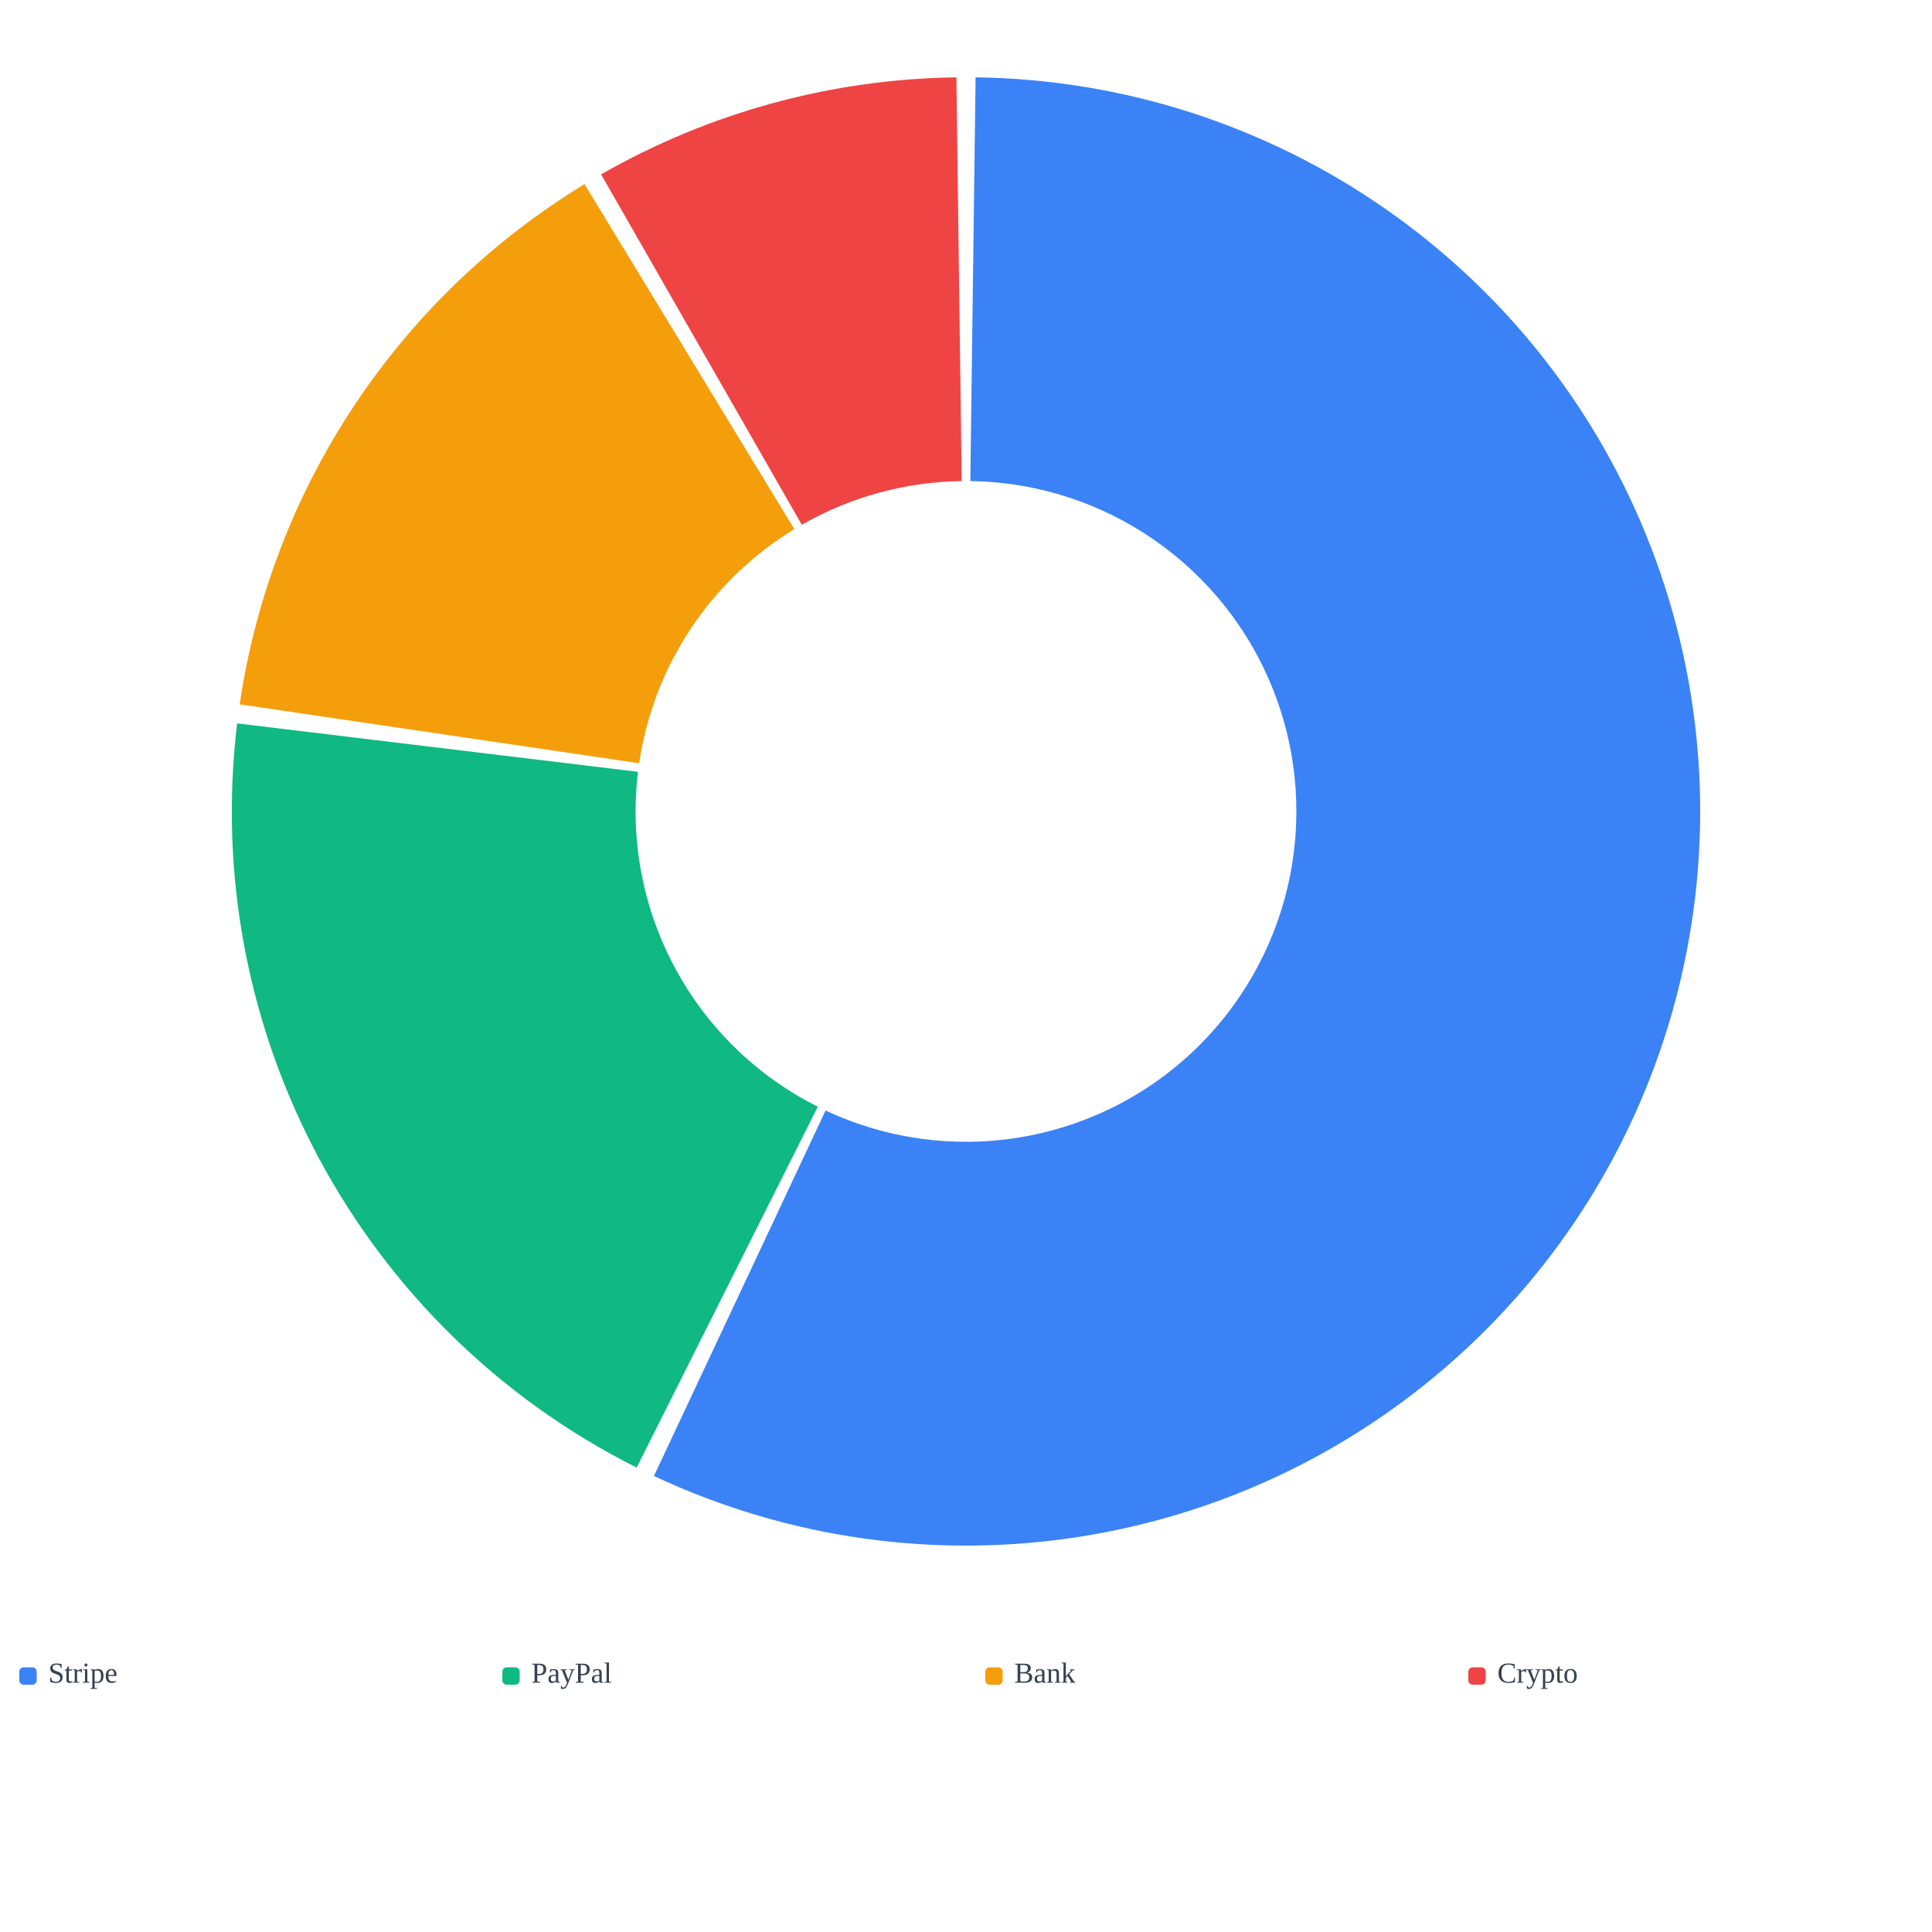
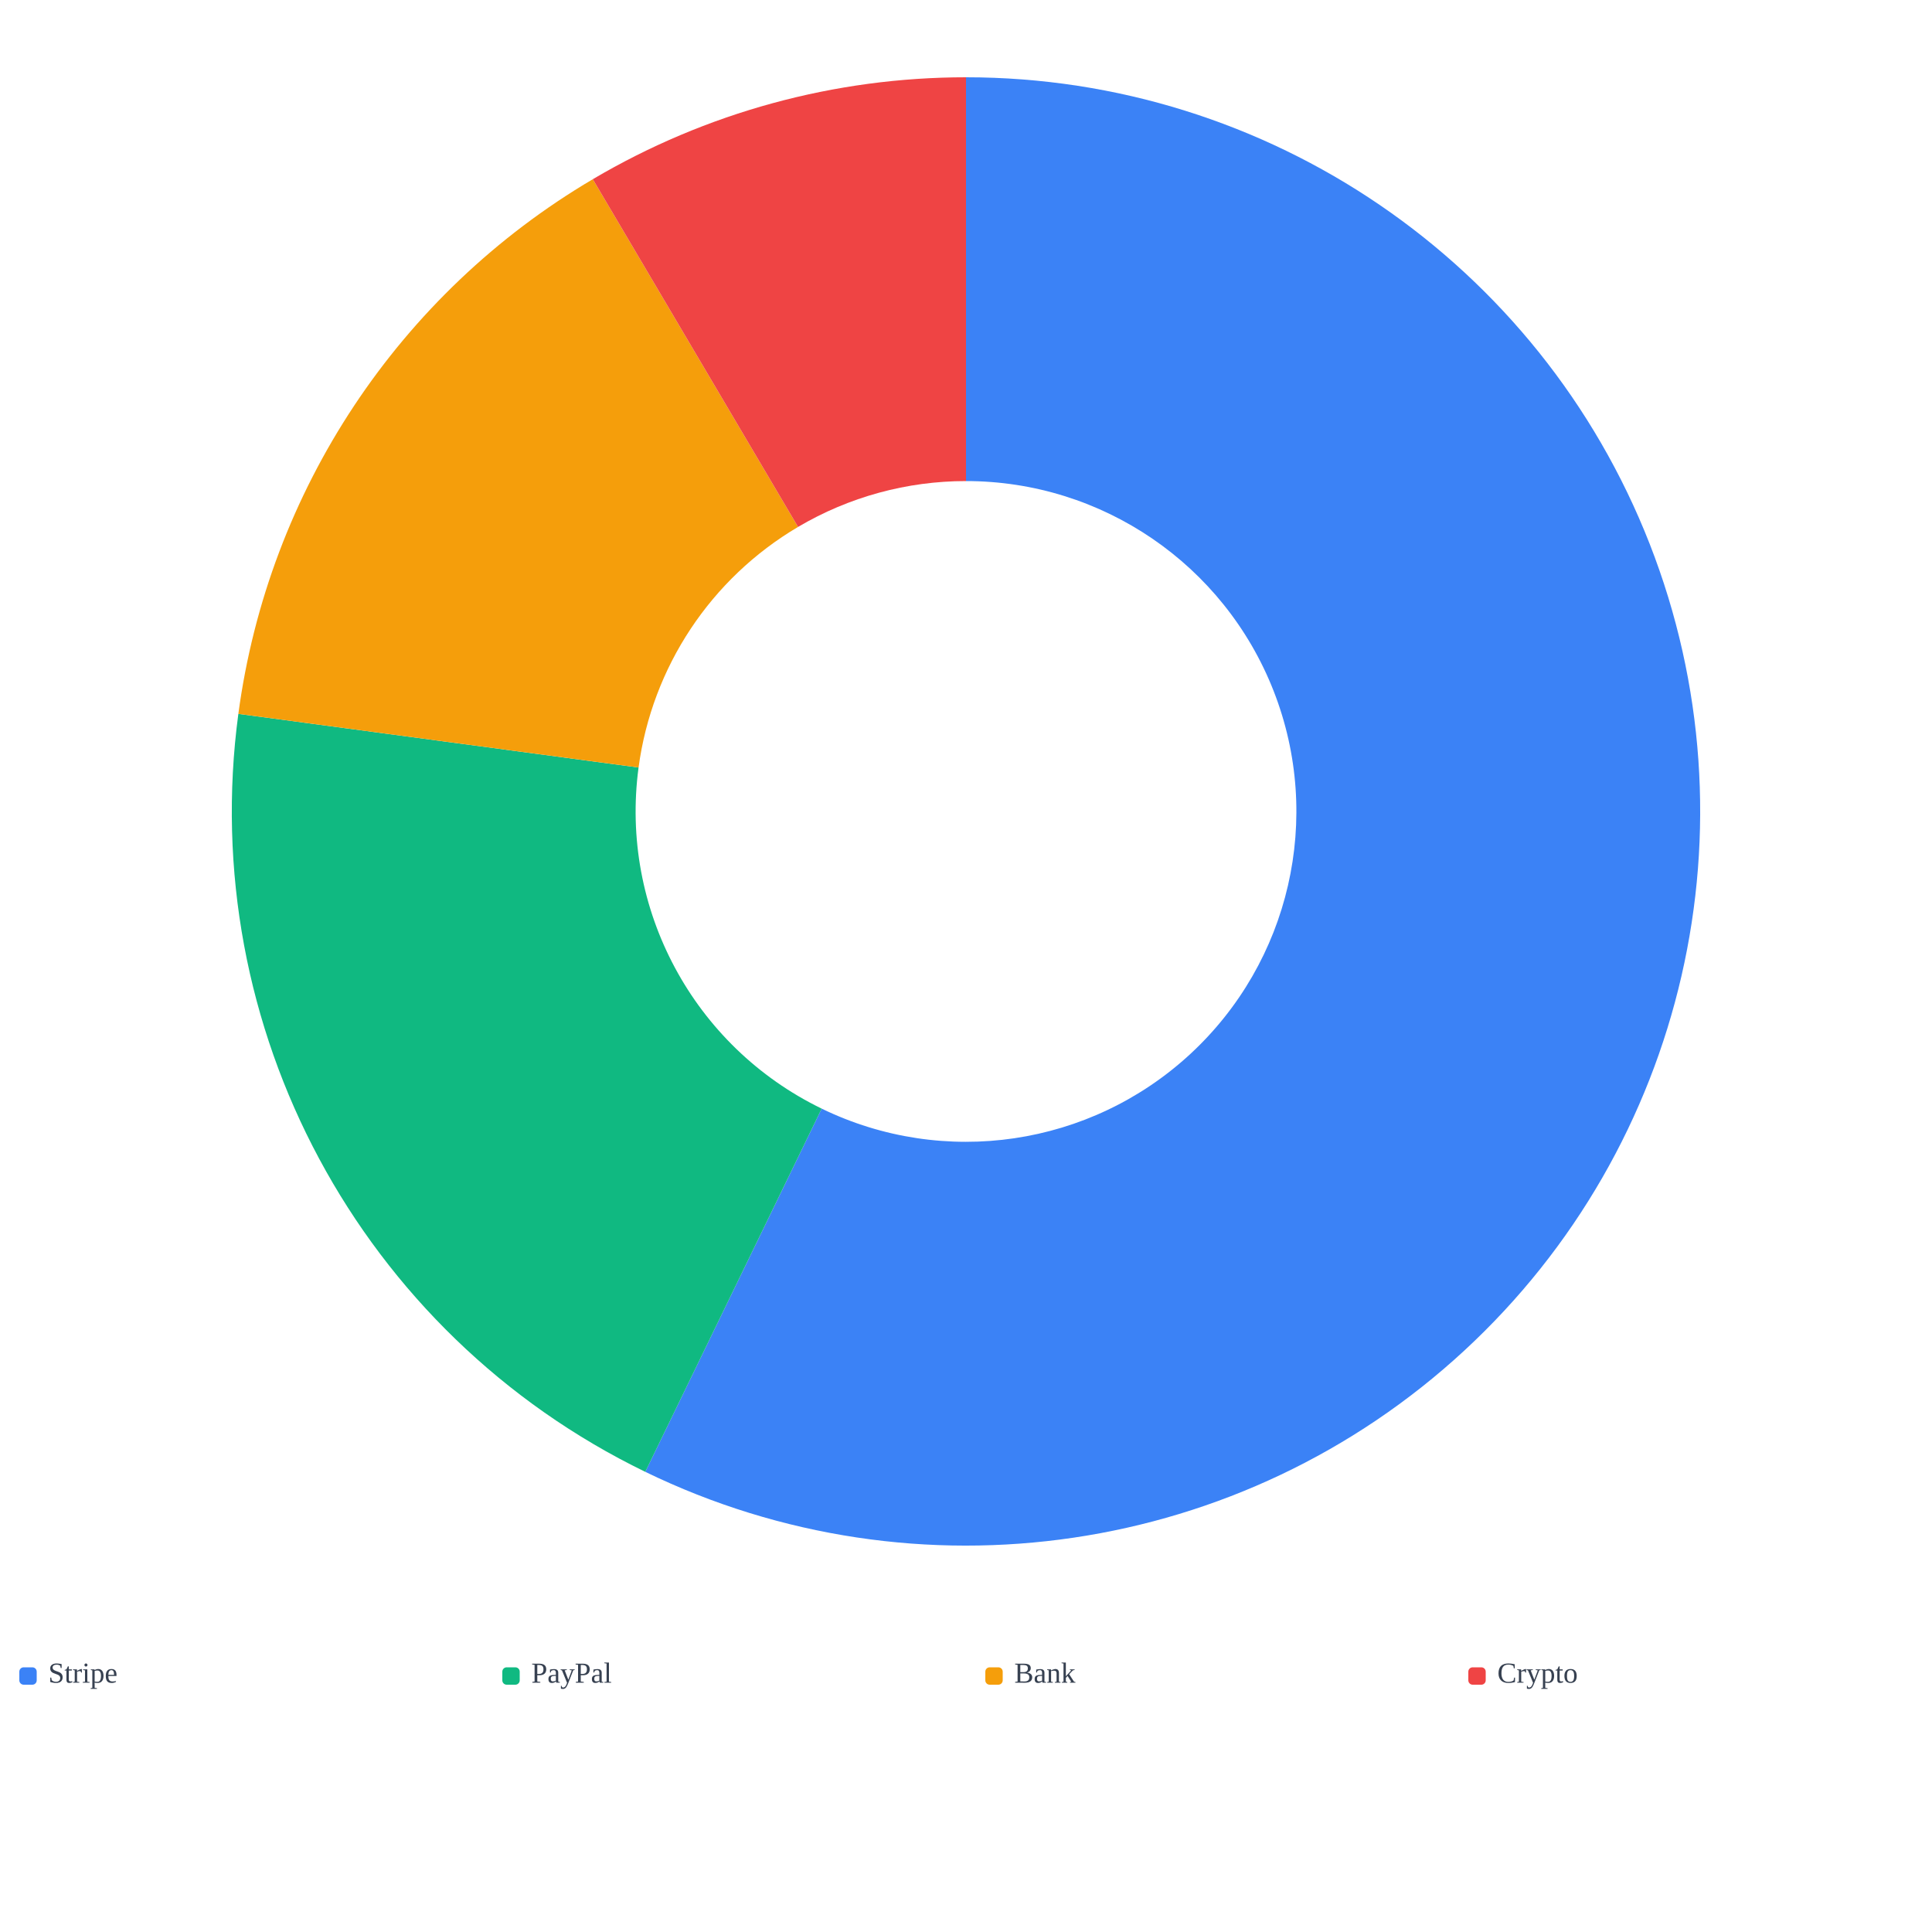
<svg xmlns="http://www.w3.org/2000/svg" width="800" height="800" viewBox="0 0 800 800">
  <svg x="0" y="0" width="800" height="800" viewBox="0 0 100 100" preserveAspectRatio="none">
-     <path class="series-0" d="M50.497,4.003 A38,38 0 1 1 33.848,76.396 L42.732,57.478 A17.1,17.1 0 1 0 50.224,24.901 Z" fill="#3b82f6" id="svgraph-39-pt-0" tabindex="0" />
-     <path class="series-1" d="M32.953,75.962 A38,38 0 0 1 12.274,37.443 L33.023,39.949 A17.1,17.1 0 0 0 42.329,57.283 Z" fill="#10b981" id="svgraph-39-pt-1" tabindex="0" />
-     <path class="series-2" d="M12.406,36.456 A38,38 0 0 1 30.256,9.532 L41.115,27.389 A17.1,17.1 0 0 0 33.083,39.505 Z" fill="#f59e0b" id="svgraph-39-pt-2" tabindex="0" />
-     <path class="series-3" d="M31.113,9.026 A38,38 0 0 1 49.503,4.003 L49.776,24.901 A17.1,17.1 0 0 0 41.501,27.162 Z" fill="#ef4444" id="svgraph-39-pt-3" tabindex="0" />
+     <path class="series-0" d="M50,4 A38,38 0 1 1 33.399,76.182 L42.53,57.382 A17.1,17.1 0 1 0 50,24.9 Z" fill="#3b82f6" id="svgraph-38-pt-0" tabindex="0" />
+     <path class="series-1" d="M33.399,76.182 A38,38 0 0 1 12.337,36.949 L33.052,39.727 A17.1,17.1 0 0 0 42.53,57.382 Z" fill="#10b981" id="svgraph-38-pt-1" tabindex="0" />
+     <path class="series-2" d="M12.337,36.949 A38,38 0 0 1 30.683,9.276 L41.307,27.274 A17.1,17.1 0 0 0 33.052,39.727 Z" fill="#f59e0b" id="svgraph-38-pt-2" tabindex="0" />
+     <path class="series-3" d="M30.683,9.276 A38,38 0 0 1 50,4 L50,24.9 A17.1,17.1 0 0 0 41.307,27.274 Z" fill="#ef4444" id="svgraph-38-pt-3" tabindex="0" />
  </svg>
  <rect x="8" y="690.4" width="7.2" height="7.2" rx="1.8" fill="#3b82f6" />
  <text x="20" y="694" font-family="inherit" font-size="12" fill="#374151" text-anchor="start" dominant-baseline="middle">Stripe</text>
  <rect x="208" y="690.4" width="7.2" height="7.2" rx="1.8" fill="#10b981" />
  <text x="220" y="694" font-family="inherit" font-size="12" fill="#374151" text-anchor="start" dominant-baseline="middle">PayPal</text>
  <rect x="408" y="690.4" width="7.2" height="7.2" rx="1.8" fill="#f59e0b" />
  <text x="420" y="694" font-family="inherit" font-size="12" fill="#374151" text-anchor="start" dominant-baseline="middle">Bank</text>
  <rect x="608" y="690.4" width="7.2" height="7.2" rx="1.8" fill="#ef4444" />
  <text x="620" y="694" font-family="inherit" font-size="12" fill="#374151" text-anchor="start" dominant-baseline="middle">Crypto</text>
</svg>
